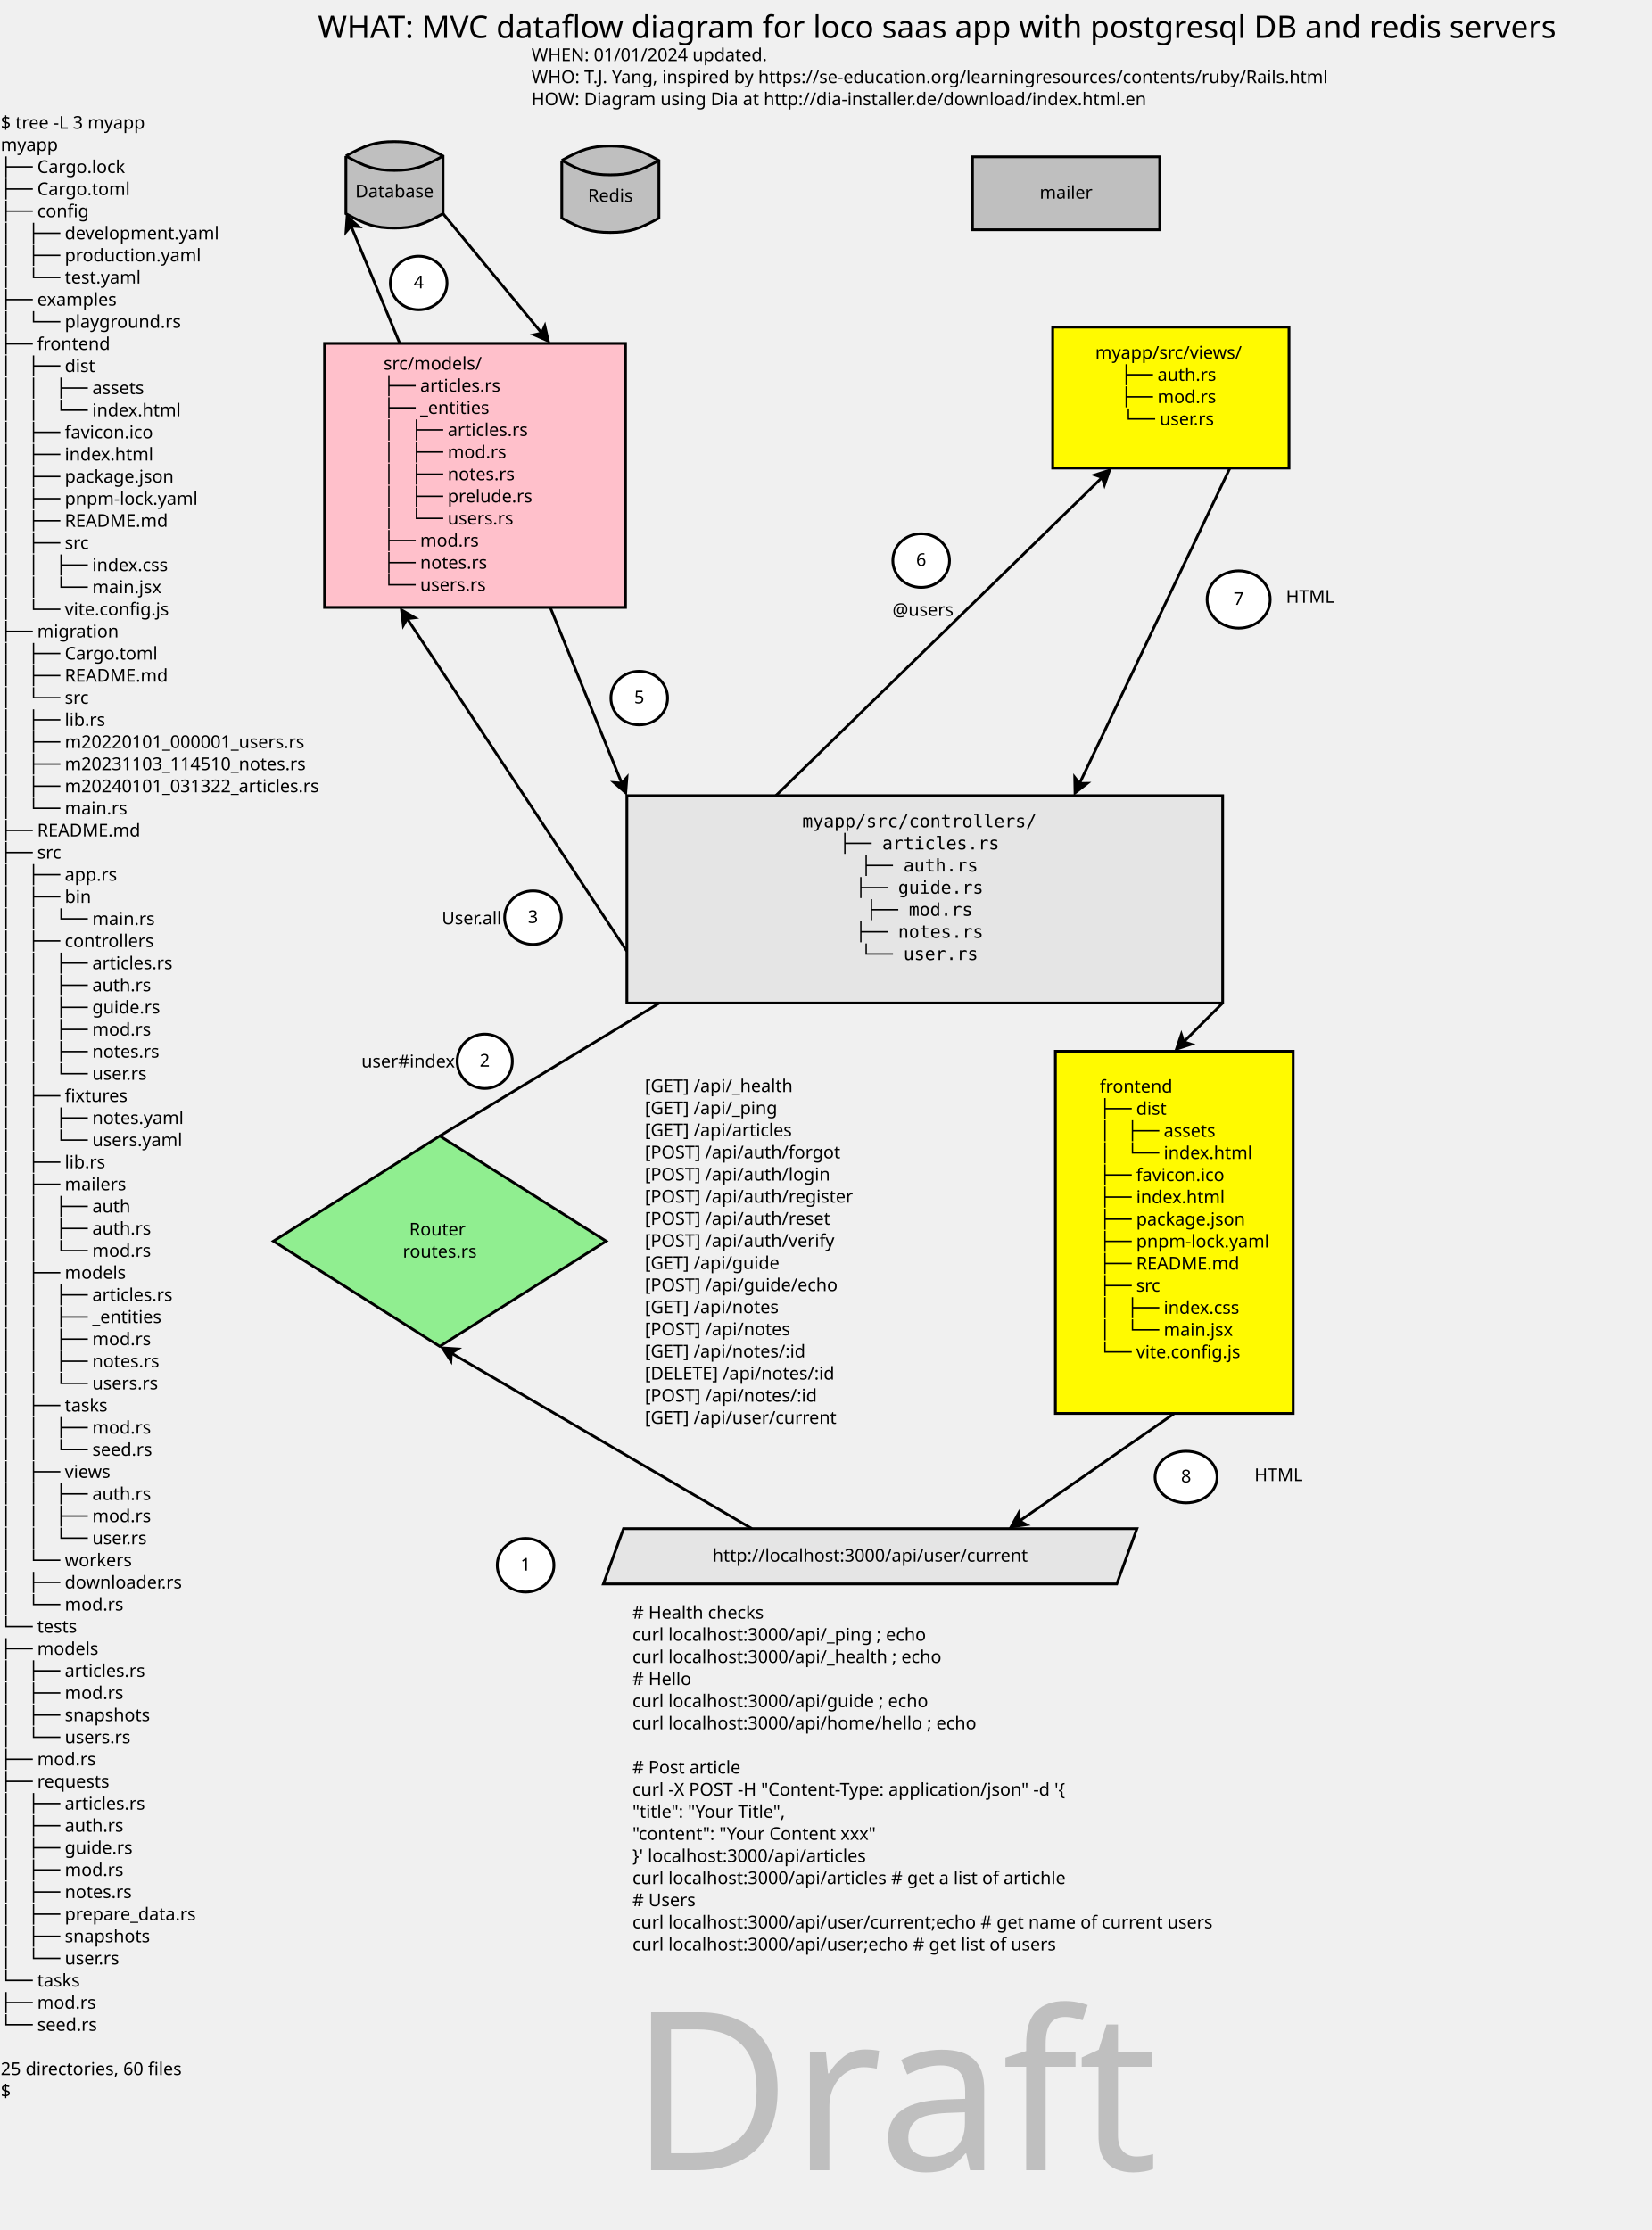
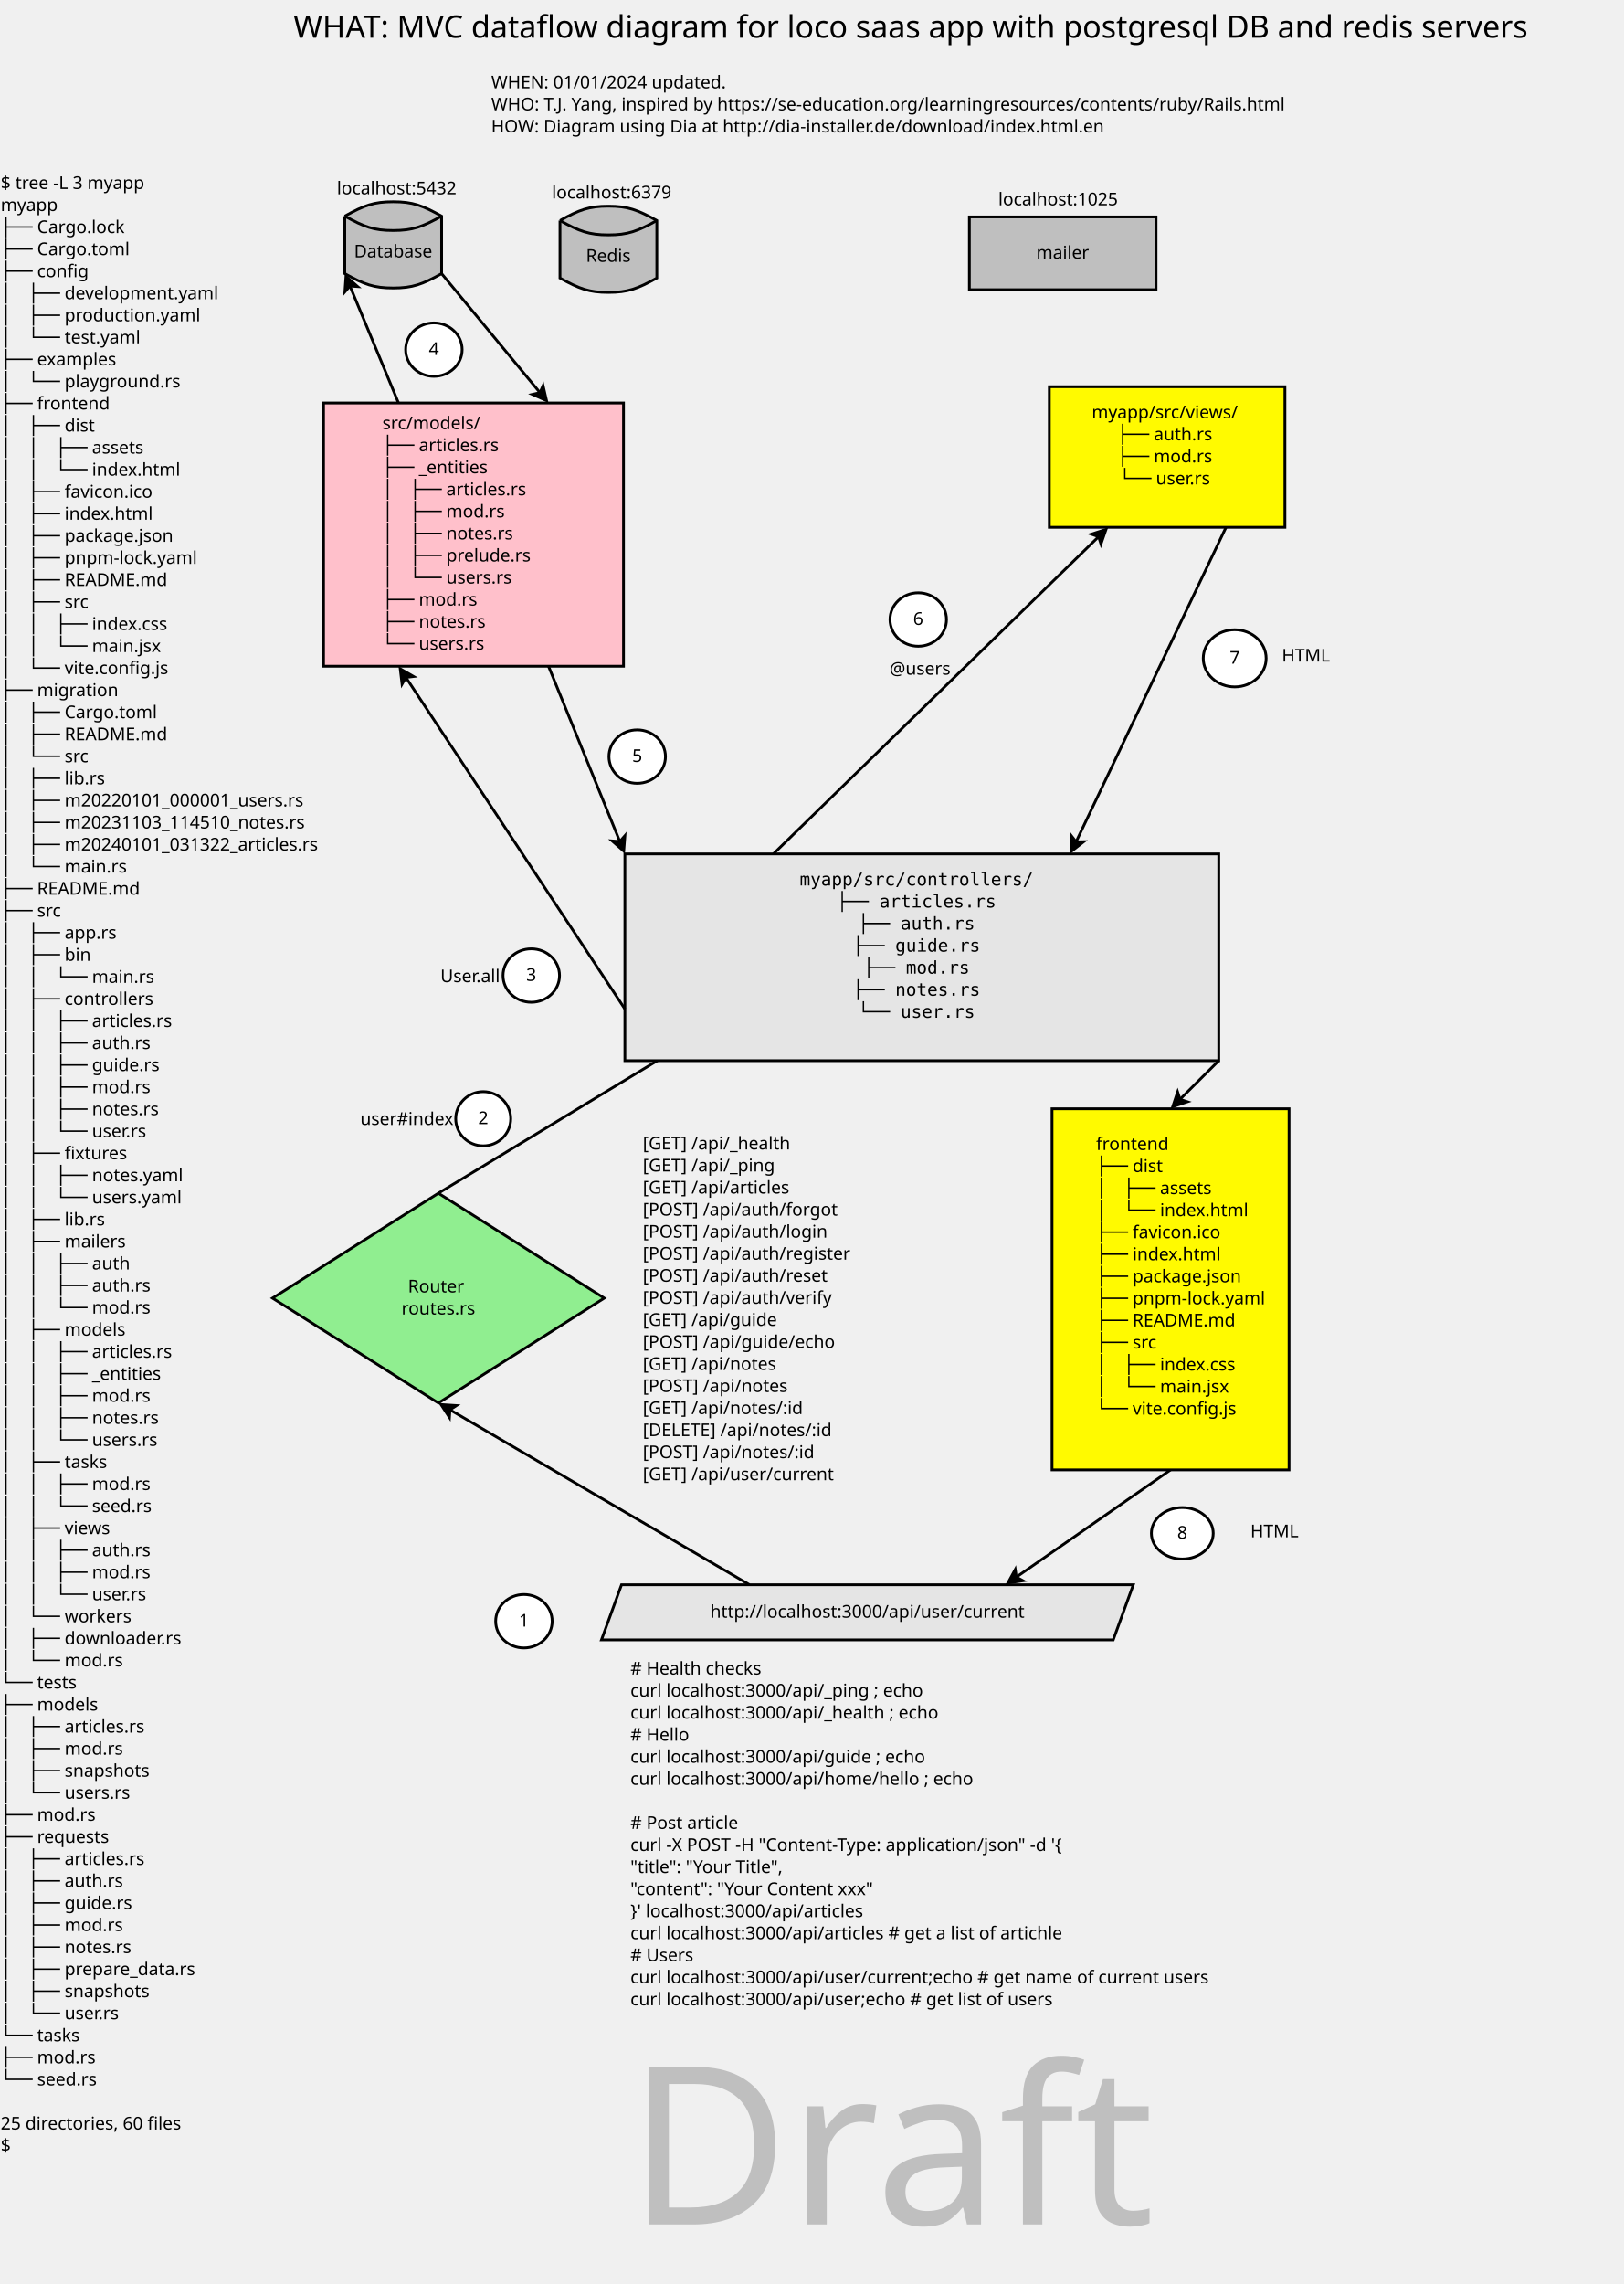
- <svg xmlns="http://www.w3.org/2000/svg" width="60cm" height="81cm" viewBox="156 84 1195 1602">
-   <g>
-     <path style="fill: #bfbfbf" d="M 406.226 191.228 C 420.281,183.407 427.308,180.8 441.363,180.8 C 455.418,180.8 462.446,183.407 476.5,191.228 L 476.5,232.94 C 462.446,240.762 455.418,243.369 441.363,243.369 C 427.308,243.369 420.281,240.762 406.226,232.94 L 406.226,191.228z" />
-     <path style="fill: none; fill-opacity:0; stroke-width: 2; stroke: #000000" d="M 406.226 191.228 C 420.281,183.407 427.308,180.8 441.363,180.8 C 455.418,180.8 462.446,183.407 476.5,191.228 L 476.5,232.94 C 462.446,240.762 455.418,243.369 441.363,243.369 C 427.308,243.369 420.281,240.762 406.226,232.94 L 406.226,191.228" />
-     <path style="fill: none; fill-opacity:0; stroke-width: 2; stroke: #000000" d="M 406.226 191.228 C 420.281,199.049 427.308,201.656 441.363,201.656 C 455.418,201.656 462.446,199.049 476.5,191.228" />
-     <text font-size="12.8" style="fill: #000000;text-anchor:middle;font-family:sans-serif;font-style:normal;font-weight:normal" x="441.363" y="221.18">
-       <tspan x="441.363" y="221.18">Database</tspan>
-     </text>
-   </g>
+ <svg xmlns="http://www.w3.org/2000/svg" width="59cm" height="83cm" viewBox="156 40 1178 1646">
  <g>
    <line style="fill: none; fill-opacity:0; stroke-width: 2; stroke: #000000" x1="699.912" y1="1184.24" x2="482.547" y2="1057.3" />
    <polygon style="fill: #000000" points="476.071,1053.52 487.228,1054.24 482.547,1057.3 482.185,1062.88 " />
    <polygon style="fill: none; fill-opacity:0; stroke-width: 2; stroke: #000000" points="476.071,1053.52 487.228,1054.24 482.547,1057.3 482.185,1062.88 " />
  </g>
  <g>
    <line style="fill: none; fill-opacity:0; stroke-width: 2; stroke: #000000" x1="445.218" y1="326.8" x2="409.961" y2="241.931" />
    <polygon style="fill: #000000" points="407.084,235.005 415.538,242.322 409.961,241.931 406.303,246.158 " />
    <polygon style="fill: none; fill-opacity:0; stroke-width: 2; stroke: #000000" points="407.084,235.005 415.538,242.322 409.961,241.931 406.303,246.158 " />
  </g>
  <g>
    <line style="fill: none; fill-opacity:0; stroke-width: 2; stroke: #000000" x1="474.14" y1="900.162" x2="752.171" y2="731.842" />
    <polygon style="fill: #000000" points="758.587,727.958 752.622,737.414 752.171,731.842 747.443,728.86 " />
    <polygon style="fill: none; fill-opacity:0; stroke-width: 2; stroke: #000000" points="758.587,727.958 752.622,737.414 752.171,731.842 747.443,728.86 " />
  </g>
  <g>
    <rect style="fill: #e5e5e5" x="609.5" y="653.984" width="431" height="150" />
    <rect style="fill: none; fill-opacity:0; stroke-width: 2; stroke: #000000" x="609.5" y="653.984" width="431" height="150" />
    <text font-size="12.8" style="fill: #000000;text-anchor:middle;font-family:Consolas;font-style:normal;font-weight:normal" x="825" y="676.865">
      <tspan x="825" y="676.865">myapp/src/controllers/</tspan>
      <tspan x="825" y="692.865">     ├── articles.rs</tspan>
      <tspan x="825" y="708.865"> ├── auth.rs</tspan>
      <tspan x="825" y="724.865">  ├── guide.rs</tspan>
      <tspan x="825" y="740.865">├── mod.rs</tspan>
      <tspan x="825" y="756.865">  ├── notes.rs</tspan>
      <tspan x="825" y="772.865"> └── user.rs</tspan>
      <tspan x="825" y="788.865" />
    </text>
  </g>
  <g>
    <rect style="fill: #fffa00" x="917.528" y="314.996" width="170.972" height="102" />
    <rect style="fill: none; fill-opacity:0; stroke-width: 2; stroke: #000000" x="917.528" y="314.996" width="170.972" height="102" />
    <text font-size="12.8" style="fill: #000000;text-anchor:middle;font-family:sans-serif;font-style:normal;font-weight:normal" x="1003.01" y="337.877">
      <tspan x="1003.01" y="337.877">myapp/src/views/</tspan>
      <tspan x="1003.01" y="353.877">├── auth.rs</tspan>
      <tspan x="1003.01" y="369.877">├── mod.rs</tspan>
      <tspan x="1003.01" y="385.877">└── user.rs</tspan>
      <tspan x="1003.01" y="401.877" />
    </text>
  </g>
  <g>
    <polygon style="fill: #90ee90" points="474.14,900.162 594.5,976.277 474.14,1052.39 353.78,976.277 " />
    <polygon style="fill: none; fill-opacity:0; stroke-width: 2; stroke: #000000" points="474.14,900.162 594.5,976.277 474.14,1052.39 353.78,976.277 " />
    <text font-size="12.8" style="fill: #000000;text-anchor:middle;font-family:sans-serif;font-style:normal;font-weight:normal" x="474.14" y="972.158">
      <tspan x="474.14" y="972.158">Router</tspan>
      <tspan x="474.14" y="988.158">routes.rs</tspan>
    </text>
  </g>
  <g>
    <line style="fill: none; fill-opacity:0; stroke-width: 2; stroke: #000000" x1="1005.5" y1="1100.9" x2="893.612" y2="1178.68" />
    <polygon style="fill: #000000" points="887.454,1182.96 892.811,1173.15 893.612,1178.68 898.519,1181.36 " />
    <polygon style="fill: none; fill-opacity:0; stroke-width: 2; stroke: #000000" points="887.454,1182.96 892.811,1173.15 893.612,1178.68 898.519,1181.36 " />
  </g>
  <g>
    <line style="fill: none; fill-opacity:0; stroke-width: 2; stroke: #000000" x1="717.25" y1="653.984" x2="953.302" y2="423.793" />
    <polygon style="fill: #000000" points="958.671,418.557 955.003,429.118 953.302,423.793 948.021,421.959 " />
    <polygon style="fill: none; fill-opacity:0; stroke-width: 2; stroke: #000000" points="958.671,418.557 955.003,429.118 953.302,423.793 948.021,421.959 " />
  </g>
  <g>
    <line style="fill: none; fill-opacity:0; stroke-width: 2; stroke: #000000" x1="1045.76" y1="416.996" x2="936.941" y2="645.196" />
    <polygon style="fill: #000000" points="933.712,651.966 933.503,640.787 936.941,645.196 942.53,645.091 " />
    <polygon style="fill: none; fill-opacity:0; stroke-width: 2; stroke: #000000" points="933.712,651.966 933.503,640.787 936.941,645.196 942.53,645.091 " />
  </g>
  <g>
    <line style="fill: none; fill-opacity:0; stroke-width: 2; stroke: #000000" x1="609.5" y1="766.484" x2="450.584" y2="525.924" />
    <polygon style="fill: #000000" points="446.451,519.666 456.134,525.254 450.584,525.924 447.791,530.765 " />
    <polygon style="fill: none; fill-opacity:0; stroke-width: 2; stroke: #000000" points="446.451,519.666 456.134,525.254 450.584,525.924 447.791,530.765 " />
  </g>
  <g>
    <ellipse style="fill: #ffffff" cx="536.226" cy="1210.7" rx="20.498" ry="19.387" />
    <ellipse style="fill: none; fill-opacity:0; stroke-width: 2; stroke: #000000" cx="536.226" cy="1210.7" rx="20.498" ry="19.387" />
    <text font-size="12.8" style="fill: #000000;text-anchor:middle;font-family:sans-serif;font-style:normal;font-weight:normal" x="536.226" y="1214.59">
      <tspan x="536.226" y="1214.59">1</tspan>
    </text>
  </g>
  <g>
-     <ellipse style="fill: #ffffff" cx="458.886" cy="283.082" rx="20.498" ry="19.387" />
-     <ellipse style="fill: none; fill-opacity:0; stroke-width: 2; stroke: #000000" cx="458.886" cy="283.082" rx="20.498" ry="19.387" />
-     <text font-size="12.8" style="fill: #000000;text-anchor:middle;font-family:sans-serif;font-style:normal;font-weight:normal" x="458.886" y="286.963">
-       <tspan x="458.886" y="286.963">4</tspan>
+     <ellipse style="fill: #ffffff" cx="470.886" cy="288.082" rx="20.498" ry="19.387" />
+     <ellipse style="fill: none; fill-opacity:0; stroke-width: 2; stroke: #000000" cx="470.886" cy="288.082" rx="20.498" ry="19.387" />
+     <text font-size="12.8" style="fill: #000000;text-anchor:middle;font-family:sans-serif;font-style:normal;font-weight:normal" x="470.886" y="291.963">
+       <tspan x="470.886" y="291.963">4</tspan>
    </text>
  </g>
  <g>
    <ellipse style="fill: #ffffff" cx="618.444" cy="583.37" rx="20.498" ry="19.387" />
    <ellipse style="fill: none; fill-opacity:0; stroke-width: 2; stroke: #000000" cx="618.444" cy="583.37" rx="20.498" ry="19.387" />
    <text font-size="12.8" style="fill: #000000;text-anchor:middle;font-family:sans-serif;font-style:normal;font-weight:normal" x="618.444" y="587.251">
      <tspan x="618.444" y="587.251">5</tspan>
    </text>
  </g>
  <g>
    <polygon style="fill: #e5e5e5" points="607.059,1184.24 978.47,1184.24 963.911,1224.24 592.5,1224.24 " />
    <polygon style="fill: none; fill-opacity:0; stroke-width: 2; stroke: #000000" points="607.059,1184.24 978.47,1184.24 963.911,1224.24 592.5,1224.24 " />
    <text font-size="12.8" style="fill: #000000;text-anchor:middle;font-family:sans-serif;font-style:normal;font-weight:normal" x="785.485" y="1208.12">
      <tspan x="785.485" y="1208.12">http://localhost:3000/api/user/current</tspan>
    </text>
  </g>
  <g>
    <line style="fill: none; fill-opacity:0; stroke-width: 2; stroke: #000000" x1="554.074" y1="517.8" x2="605.83" y2="644.966" />
    <polygon style="fill: #000000" points="608.657,651.913 600.256,644.535 605.83,644.966 609.519,640.766 " />
    <polygon style="fill: none; fill-opacity:0; stroke-width: 2; stroke: #000000" points="608.657,651.913 600.256,644.535 605.83,644.966 609.519,640.766 " />
  </g>
  <g>
    <line style="fill: none; fill-opacity:0; stroke-width: 2; stroke: #000000" x1="476.5" y1="232.94" x2="547.871" y2="319.295" />
    <polygon style="fill: #000000" points="552.649,325.076 542.425,320.554 547.871,319.295 550.133,314.183 " />
    <polygon style="fill: none; fill-opacity:0; stroke-width: 2; stroke: #000000" points="552.649,325.076 542.425,320.554 547.871,319.295 550.133,314.183 " />
  </g>
-   <text font-size="12.8" style="fill: #000000;text-anchor:start;font-family:sans-serif;font-style:normal;font-weight:normal" x="540.512" y="122.5">
-     <tspan x="540.512" y="122.5">WHEN:  01/01/2024 updated.</tspan>
-     <tspan x="540.512" y="138.5">WHO:  T.J. Yang, inspired by https://se-education.org/learningresources/contents/ruby/Rails.html</tspan>
-     <tspan x="540.512" y="154.5">HOW: Diagram using Dia at http://dia-installer.de/download/index.html.en</tspan>
-     <tspan x="540.512" y="170.5" />
+   <text font-size="12.8" style="fill: #000000;text-anchor:start;font-family:sans-serif;font-style:normal;font-weight:normal" x="512.512" y="98.5">
+     <tspan x="512.512" y="98.5">WHEN:  01/01/2024 updated.</tspan>
+     <tspan x="512.512" y="114.5">WHO:  T.J. Yang, inspired by https://se-education.org/learningresources/contents/ruby/Rails.html</tspan>
+     <tspan x="512.512" y="130.5">HOW: Diagram using Dia at http://dia-installer.de/download/index.html.en</tspan>
+     <tspan x="512.512" y="146.5" />
  </text>
  <g>
    <g>
      <ellipse style="fill: #ffffff" cx="506.688" cy="846.133" rx="19.959" ry="19.65" />
      <ellipse style="fill: none; fill-opacity:0; stroke-width: 2; stroke: #000000" cx="506.688" cy="846.133" rx="19.959" ry="19.65" />
      <text font-size="12.8" style="fill: #000000;text-anchor:middle;font-family:sans-serif;font-style:normal;font-weight:normal" x="506.688" y="850.014">
        <tspan x="506.688" y="850.014">2</tspan>
      </text>
    </g>
    <text font-size="12.8" style="fill: #000000;text-anchor:start;font-family:sans-serif;font-style:normal;font-weight:normal" x="417.45" y="850.61">
      <tspan x="417.45" y="850.61">user#index</tspan>
    </text>
  </g>
  <text font-size="12.8" style="fill: #000000;text-anchor:start;font-family:sans-serif;font-style:normal;font-weight:normal" x="156.5" y="171.513">
    <tspan x="156.5" y="171.513">$ tree -L 3 myapp</tspan>
    <tspan x="156.5" y="187.513">myapp</tspan>
    <tspan x="156.5" y="203.513">├── Cargo.lock</tspan>
    <tspan x="156.5" y="219.513">├── Cargo.toml</tspan>
    <tspan x="156.5" y="235.513">├── config</tspan>
    <tspan x="156.5" y="251.513">│   ├── development.yaml</tspan>
    <tspan x="156.5" y="267.513">│   ├── production.yaml</tspan>
    <tspan x="156.5" y="283.513">│   └── test.yaml</tspan>
    <tspan x="156.5" y="299.513">├── examples</tspan>
    <tspan x="156.5" y="315.513">│   └── playground.rs</tspan>
    <tspan x="156.5" y="331.513">├── frontend</tspan>
    <tspan x="156.5" y="347.513">│   ├── dist</tspan>
    <tspan x="156.5" y="363.513">│   │   ├── assets</tspan>
    <tspan x="156.5" y="379.513">│   │   └── index.html</tspan>
    <tspan x="156.5" y="395.513">│   ├── favicon.ico</tspan>
    <tspan x="156.5" y="411.513">│   ├── index.html</tspan>
    <tspan x="156.5" y="427.513">│   ├── package.json</tspan>
    <tspan x="156.5" y="443.513">│   ├── pnpm-lock.yaml</tspan>
    <tspan x="156.5" y="459.513">│   ├── README.md</tspan>
    <tspan x="156.5" y="475.513">│   ├── src</tspan>
    <tspan x="156.5" y="491.513">│   │   ├── index.css</tspan>
    <tspan x="156.5" y="507.513">│   │   └── main.jsx</tspan>
    <tspan x="156.5" y="523.513">│   └── vite.config.js</tspan>
    <tspan x="156.5" y="539.513">├── migration</tspan>
    <tspan x="156.5" y="555.513">│   ├── Cargo.toml</tspan>
    <tspan x="156.5" y="571.513">│   ├── README.md</tspan>
    <tspan x="156.5" y="587.513">│   └── src</tspan>
    <tspan x="156.5" y="603.513">│       ├── lib.rs</tspan>
    <tspan x="156.5" y="619.513">│       ├── m20220101_000001_users.rs</tspan>
    <tspan x="156.5" y="635.513">│       ├── m20231103_114510_notes.rs</tspan>
    <tspan x="156.5" y="651.513">│       ├── m20240101_031322_articles.rs</tspan>
    <tspan x="156.5" y="667.513">│       └── main.rs</tspan>
    <tspan x="156.5" y="683.513">├── README.md</tspan>
    <tspan x="156.5" y="699.513">├── src</tspan>
    <tspan x="156.5" y="715.513">│   ├── app.rs</tspan>
    <tspan x="156.5" y="731.513">│   ├── bin</tspan>
    <tspan x="156.5" y="747.513">│   │   └── main.rs</tspan>
    <tspan x="156.5" y="763.513">│   ├── controllers</tspan>
    <tspan x="156.5" y="779.513">│   │   ├── articles.rs</tspan>
    <tspan x="156.5" y="795.513">│   │   ├── auth.rs</tspan>
    <tspan x="156.5" y="811.513">│   │   ├── guide.rs</tspan>
    <tspan x="156.5" y="827.513">│   │   ├── mod.rs</tspan>
    <tspan x="156.5" y="843.513">│   │   ├── notes.rs</tspan>
    <tspan x="156.5" y="859.513">│   │   └── user.rs</tspan>
    <tspan x="156.5" y="875.513">│   ├── fixtures</tspan>
    <tspan x="156.5" y="891.513">│   │   ├── notes.yaml</tspan>
    <tspan x="156.5" y="907.513">│   │   └── users.yaml</tspan>
    <tspan x="156.5" y="923.513">│   ├── lib.rs</tspan>
    <tspan x="156.5" y="939.513">│   ├── mailers</tspan>
    <tspan x="156.5" y="955.513">│   │   ├── auth</tspan>
    <tspan x="156.5" y="971.513">│   │   ├── auth.rs</tspan>
    <tspan x="156.5" y="987.513">│   │   └── mod.rs</tspan>
    <tspan x="156.5" y="1003.51">│   ├── models</tspan>
    <tspan x="156.5" y="1019.51">│   │   ├── articles.rs</tspan>
    <tspan x="156.5" y="1035.51">│   │   ├── _entities</tspan>
    <tspan x="156.5" y="1051.51">│   │   ├── mod.rs</tspan>
    <tspan x="156.5" y="1067.51">│   │   ├── notes.rs</tspan>
    <tspan x="156.5" y="1083.51">│   │   └── users.rs</tspan>
    <tspan x="156.5" y="1099.51">│   ├── tasks</tspan>
    <tspan x="156.5" y="1115.51">│   │   ├── mod.rs</tspan>
    <tspan x="156.5" y="1131.51">│   │   └── seed.rs</tspan>
    <tspan x="156.5" y="1147.51">│   ├── views</tspan>
    <tspan x="156.5" y="1163.51">│   │   ├── auth.rs</tspan>
    <tspan x="156.5" y="1179.51">│   │   ├── mod.rs</tspan>
    <tspan x="156.5" y="1195.51">│   │   └── user.rs</tspan>
    <tspan x="156.5" y="1211.51">│   └── workers</tspan>
    <tspan x="156.5" y="1227.51">│       ├── downloader.rs</tspan>
    <tspan x="156.5" y="1243.51">│       └── mod.rs</tspan>
    <tspan x="156.5" y="1259.51">└── tests</tspan>
    <tspan x="156.5" y="1275.51">    ├── models</tspan>
    <tspan x="156.5" y="1291.51">    │   ├── articles.rs</tspan>
    <tspan x="156.5" y="1307.51">    │   ├── mod.rs</tspan>
    <tspan x="156.5" y="1323.51">    │   ├── snapshots</tspan>
    <tspan x="156.5" y="1339.51">    │   └── users.rs</tspan>
    <tspan x="156.5" y="1355.51">    ├── mod.rs</tspan>
    <tspan x="156.5" y="1371.51">    ├── requests</tspan>
    <tspan x="156.5" y="1387.51">    │   ├── articles.rs</tspan>
    <tspan x="156.5" y="1403.51">    │   ├── auth.rs</tspan>
    <tspan x="156.5" y="1419.51">    │   ├── guide.rs</tspan>
    <tspan x="156.5" y="1435.51">    │   ├── mod.rs</tspan>
    <tspan x="156.5" y="1451.51">    │   ├── notes.rs</tspan>
    <tspan x="156.5" y="1467.51">    │   ├── prepare_data.rs</tspan>
    <tspan x="156.5" y="1483.51">    │   ├── snapshots</tspan>
    <tspan x="156.5" y="1499.51">    │   └── user.rs</tspan>
    <tspan x="156.5" y="1515.51">    └── tasks</tspan>
    <tspan x="156.5" y="1531.51">        ├── mod.rs</tspan>
    <tspan x="156.5" y="1547.51">        └── seed.rs</tspan>
    <tspan x="156.5" y="1563.51" />
    <tspan x="156.5" y="1579.51">25 directories, 60 files</tspan>
    <tspan x="156.5" y="1595.51">$</tspan>
    <tspan x="156.5" y="1611.51" />
  </text>
  <g>
-     <path style="fill: #bfbfbf" d="M 562.4 194.428 C 576.455,186.607 583.482,184 597.537,184 C 611.592,184 618.62,186.607 632.674,194.428 L 632.674,236.14 C 618.62,243.962 611.592,246.569 597.537,246.569 C 583.482,246.569 576.455,243.962 562.4,236.14 L 562.4,194.428z" />
-     <path style="fill: none; fill-opacity:0; stroke-width: 2; stroke: #000000" d="M 562.4 194.428 C 576.455,186.607 583.482,184 597.537,184 C 611.592,184 618.62,186.607 632.674,194.428 L 632.674,236.14 C 618.62,243.962 611.592,246.569 597.537,246.569 C 583.482,246.569 576.455,243.962 562.4,236.14 L 562.4,194.428" />
-     <path style="fill: none; fill-opacity:0; stroke-width: 2; stroke: #000000" d="M 562.4 194.428 C 576.455,202.249 583.482,204.856 597.537,204.856 C 611.592,204.856 618.62,202.249 632.674,194.428" />
-     <text font-size="12.8" style="fill: #000000;text-anchor:middle;font-family:sans-serif;font-style:normal;font-weight:normal" x="597.537" y="224.38">
-       <tspan x="597.537" y="224.38">Redis</tspan>
-     </text>
-   </g>
-   <g>
-     <rect style="fill: #bfbfbf" x="859.5" y="191.8" width="135.472" height="52.807" />
-     <rect style="fill: none; fill-opacity:0; stroke-width: 2; stroke: #000000" x="859.5" y="191.8" width="135.472" height="52.807" />
-     <text font-size="12.8" style="fill: #000000;text-anchor:middle;font-family:sans-serif;font-style:normal;font-weight:normal" x="927.236" y="222.085">
-       <tspan x="927.236" y="222.085">mailer</tspan>
-     </text>
-   </g>
-   <g>
    <line style="fill: none; fill-opacity:0; stroke-width: 2; stroke: #000000" x1="1040.5" y1="803.984" x2="1012.39" y2="832.024" />
    <polygon style="fill: #000000" points="1007.08,837.321 1010.63,826.718 1012.39,832.024 1017.69,833.798 " />
    <polygon style="fill: none; fill-opacity:0; stroke-width: 2; stroke: #000000" points="1007.08,837.321 1010.63,826.718 1012.39,832.024 1017.69,833.798 " />
  </g>
  <g>
    <text font-size="12.8" style="fill: #000000;text-anchor:start;font-family:sans-serif;font-style:normal;font-weight:normal" x="933.772" y="1088.05">
      <tspan x="933.772" y="1088.05">HTML</tspan>
    </text>
    <g>
      <rect style="fill: #fffa00" x="919.5" y="838.9" width="172" height="262" />
      <rect style="fill: none; fill-opacity:0; stroke-width: 2; stroke: #000000" x="919.5" y="838.9" width="172" height="262" />
      <text font-size="12.8" style="fill: #000000;text-anchor:middle;font-family:sans-serif;font-style:normal;font-weight:normal" x="1005.5" y="861.781">
        <tspan x="1005.5" y="861.781" />
        <tspan x="1005.5" y="877.781" />
        <tspan x="1005.5" y="893.781" />
        <tspan x="1005.5" y="909.781" />
        <tspan x="1005.5" y="925.781" />
        <tspan x="1005.5" y="941.781" />
        <tspan x="1005.5" y="957.781" />
        <tspan x="1005.5" y="973.781" />
        <tspan x="1005.5" y="989.781" />
        <tspan x="1005.5" y="1005.78" />
        <tspan x="1005.5" y="1021.78" />
        <tspan x="1005.5" y="1037.78" />
        <tspan x="1005.5" y="1053.78" />
        <tspan x="1005.5" y="1069.78" />
        <tspan x="1005.5" y="1085.78" />
      </text>
    </g>
    <text font-size="12.8" style="fill: #000000;text-anchor:start;font-family:sans-serif;font-style:normal;font-weight:normal" x="951.5" y="868.8">
      <tspan x="951.5" y="868.8">frontend</tspan>
      <tspan x="951.5" y="884.8">├── dist</tspan>
      <tspan x="951.5" y="900.8">│   ├── assets</tspan>
      <tspan x="951.5" y="916.8">│   └── index.html</tspan>
      <tspan x="951.5" y="932.8">├── favicon.ico</tspan>
      <tspan x="951.5" y="948.8">├── index.html</tspan>
      <tspan x="951.5" y="964.8">├── package.json</tspan>
      <tspan x="951.5" y="980.8">├── pnpm-lock.yaml</tspan>
      <tspan x="951.5" y="996.8">├── README.md</tspan>
      <tspan x="951.5" y="1012.8">├── src</tspan>
      <tspan x="951.5" y="1028.8">│   ├── index.css</tspan>
      <tspan x="951.5" y="1044.8">│   └── main.jsx</tspan>
      <tspan x="951.5" y="1060.8">└── vite.config.js</tspan>
      <tspan x="951.5" y="1076.8" />
    </text>
  </g>
  <g>
    <g>
      <ellipse style="fill: #ffffff" cx="1052.06" cy="512.055" rx="22.819" ry="20.725" />
      <ellipse style="fill: none; fill-opacity:0; stroke-width: 2; stroke: #000000" cx="1052.06" cy="512.055" rx="22.819" ry="20.725" />
      <text font-size="12.8" style="fill: #000000;text-anchor:middle;font-family:sans-serif;font-style:normal;font-weight:normal" x="1052.06" y="515.936">
        <tspan x="1052.06" y="515.936">7</tspan>
      </text>
    </g>
    <text font-size="12.8" style="fill: #000000;text-anchor:start;font-family:sans-serif;font-style:normal;font-weight:normal" x="1086.31" y="514.42">
      <tspan x="1086.31" y="514.42">HTML</tspan>
    </text>
  </g>
  <g>
    <g>
      <ellipse style="fill: #ffffff" cx="822.392" cy="483.91" rx="20.498" ry="19.387" />
      <ellipse style="fill: none; fill-opacity:0; stroke-width: 2; stroke: #000000" cx="822.392" cy="483.91" rx="20.498" ry="19.387" />
      <text font-size="12.8" style="fill: #000000;text-anchor:middle;font-family:sans-serif;font-style:normal;font-weight:normal" x="822.392" y="487.791">
        <tspan x="822.392" y="487.791">6</tspan>
      </text>
    </g>
    <text font-size="12.8" style="fill: #000000;text-anchor:start;font-family:sans-serif;font-style:normal;font-weight:normal" x="801.632" y="523.928">
      <tspan x="801.632" y="523.928">@users</tspan>
    </text>
  </g>
  <g>
    <g>
      <ellipse style="fill: #ffffff" cx="1014.04" cy="1146.9" rx="22.439" ry="18.663" />
      <ellipse style="fill: none; fill-opacity:0; stroke-width: 2; stroke: #000000" cx="1014.04" cy="1146.9" rx="22.439" ry="18.663" />
      <text font-size="12.8" style="fill: #000000;text-anchor:middle;font-family:sans-serif;font-style:normal;font-weight:normal" x="1014.04" y="1150.79">
        <tspan x="1014.04" y="1150.79">8</tspan>
      </text>
    </g>
    <text font-size="12.8" style="fill: #000000;text-anchor:start;font-family:sans-serif;font-style:normal;font-weight:normal" x="1063.5" y="1149.8">
      <tspan x="1063.5" y="1149.8">HTML</tspan>
    </text>
  </g>
-   <text font-size="22.578" style="fill: #000000;text-anchor:start;font-family:sans-serif;font-style:normal;font-weight:normal" x="386" y="105.8">
-     <tspan x="386" y="105.8">WHAT: MVC dataflow diagram  for loco saas app with postgresql DB and redis servers</tspan>
-     <tspan x="386" y="134.022" />
-     <tspan x="386" y="162.244" />
+   <text font-size="22.578" style="fill: #000000;text-anchor:start;font-family:sans-serif;font-style:normal;font-weight:normal" x="369" y="61.8">
+     <tspan x="369" y="61.8">WHAT: MVC dataflow diagram  for loco saas app with postgresql DB and redis servers</tspan>
+     <tspan x="369" y="90.022" />
+     <tspan x="369" y="118.244" />
  </text>
  <g>
    <g>
      <rect style="fill: #ffc0cb" x="390.792" y="326.8" width="217.708" height="191" />
      <rect style="fill: none; fill-opacity:0; stroke-width: 2; stroke: #000000" x="390.792" y="326.8" width="217.708" height="191" />
      <text font-size="12.8" style="fill: #000000;text-anchor:middle;font-family:sans-serif;font-style:normal;font-weight:normal" x="499.646" y="426.181">
        <tspan x="499.646" y="426.181" />
      </text>
    </g>
    <text font-size="12.8" style="fill: #000000;text-anchor:start;font-family:sans-serif;font-style:normal;font-weight:normal" x="611.14" y="458.348">
      <tspan x="611.14" y="458.348" />
    </text>
    <text font-size="12.8" style="fill: #000000;text-anchor:start;font-family:sans-serif;font-style:normal;font-weight:normal" x="433.5" y="345.8">
      <tspan x="433.5" y="345.8">src/models/</tspan>
      <tspan x="433.5" y="361.8">├── articles.rs</tspan>
      <tspan x="433.5" y="377.8">├── _entities</tspan>
      <tspan x="433.5" y="393.8">│   ├── articles.rs</tspan>
      <tspan x="433.5" y="409.8">│   ├── mod.rs</tspan>
      <tspan x="433.5" y="425.8">│   ├── notes.rs</tspan>
      <tspan x="433.5" y="441.8">│   ├── prelude.rs</tspan>
      <tspan x="433.5" y="457.8">│   └── users.rs</tspan>
      <tspan x="433.5" y="473.8">├── mod.rs</tspan>
      <tspan x="433.5" y="489.8">├── notes.rs</tspan>
      <tspan x="433.5" y="505.8">└── users.rs</tspan>
    </text>
  </g>
  <g>
    <g>
      <ellipse style="fill: #ffffff" cx="541.56" cy="742.22" rx="20.498" ry="19.387" />
      <ellipse style="fill: none; fill-opacity:0; stroke-width: 2; stroke: #000000" cx="541.56" cy="742.22" rx="20.498" ry="19.387" />
      <text font-size="12.8" style="fill: #000000;text-anchor:middle;font-family:sans-serif;font-style:normal;font-weight:normal" x="541.56" y="746.101">
        <tspan x="541.56" y="746.101">3</tspan>
      </text>
    </g>
    <text font-size="12.8" style="fill: #000000;text-anchor:start;font-family:sans-serif;font-style:normal;font-weight:normal" x="475.624" y="747.038">
      <tspan x="475.624" y="747.038">User.all</tspan>
    </text>
  </g>
  <text font-size="160" style="fill: #bfbfbf;text-anchor:start;font-family:sans-serif;font-style:normal;font-weight:normal" x="611.5" y="1648.39">
    <tspan x="611.5" y="1648.39">Draft</tspan>
  </text>
  <text font-size="12.8" style="fill: #000000;text-anchor:start;font-family:sans-serif;font-style:normal;font-weight:normal" x="622.5" y="868.392">
    <tspan x="622.5" y="868.392">[GET] /api/_health</tspan>
    <tspan x="622.5" y="884.392">[GET] /api/_ping</tspan>
    <tspan x="622.5" y="900.392">[GET] /api/articles</tspan>
    <tspan x="622.5" y="916.392">[POST] /api/auth/forgot</tspan>
    <tspan x="622.5" y="932.392">[POST] /api/auth/login</tspan>
    <tspan x="622.5" y="948.392">[POST] /api/auth/register</tspan>
    <tspan x="622.5" y="964.392">[POST] /api/auth/reset</tspan>
    <tspan x="622.5" y="980.392">[POST] /api/auth/verify</tspan>
    <tspan x="622.5" y="996.392">[GET] /api/guide</tspan>
    <tspan x="622.5" y="1012.39">[POST] /api/guide/echo</tspan>
    <tspan x="622.5" y="1028.39">[GET] /api/notes</tspan>
    <tspan x="622.5" y="1044.39">[POST] /api/notes</tspan>
    <tspan x="622.5" y="1060.39">[GET] /api/notes/:id</tspan>
    <tspan x="622.5" y="1076.39">[DELETE] /api/notes/:id</tspan>
    <tspan x="622.5" y="1092.39">[POST] /api/notes/:id</tspan>
    <tspan x="622.5" y="1108.39">[GET] /api/user/current</tspan>
    <tspan x="622.5" y="1124.39" />
  </text>
  <text font-size="12.8" style="fill: #000000;text-anchor:start;font-family:sans-serif;font-style:normal;font-weight:normal" x="613.5" y="1249.39">
    <tspan x="613.5" y="1249.39"># Health checks</tspan>
    <tspan x="613.5" y="1265.39">curl localhost:3000/api/_ping  ; echo</tspan>
    <tspan x="613.5" y="1281.39">curl localhost:3000/api/_health ; echo</tspan>
    <tspan x="613.5" y="1297.39"># Hello</tspan>
    <tspan x="613.5" y="1313.39">curl localhost:3000/api/guide ; echo</tspan>
    <tspan x="613.5" y="1329.39">curl localhost:3000/api/home/hello ; echo</tspan>
    <tspan x="613.5" y="1345.39" />
    <tspan x="613.5" y="1361.39"># Post article</tspan>
    <tspan x="613.5" y="1377.39">curl -X POST -H "Content-Type: application/json" -d '{</tspan>
    <tspan x="613.5" y="1393.39">  "title": "Your Title",</tspan>
    <tspan x="613.5" y="1409.39">  "content": "Your Content xxx"</tspan>
    <tspan x="613.5" y="1425.39">}' localhost:3000/api/articles</tspan>
    <tspan x="613.5" y="1441.39">curl localhost:3000/api/articles # get a list of artichle</tspan>
    <tspan x="613.5" y="1457.39"># Users</tspan>
    <tspan x="613.5" y="1473.39">curl localhost:3000/api/user/current;echo  # get name of current users</tspan>
    <tspan x="613.5" y="1489.39">curl localhost:3000/api/user;echo          # get list of users</tspan>
    <tspan x="613.5" y="1505.39" />
  </text>
+   <g>
+     <g>
+       <path style="fill: #bfbfbf" d="M 406.226 191.228 C 420.281,183.407 427.308,180.8 441.363,180.8 C 455.418,180.8 462.446,183.407 476.5,191.228 L 476.5,232.94 C 462.446,240.762 455.418,243.369 441.363,243.369 C 427.308,243.369 420.281,240.762 406.226,232.94 L 406.226,191.228z" />
+       <path style="fill: none; fill-opacity:0; stroke-width: 2; stroke: #000000" d="M 406.226 191.228 C 420.281,183.407 427.308,180.8 441.363,180.8 C 455.418,180.8 462.446,183.407 476.5,191.228 L 476.5,232.94 C 462.446,240.762 455.418,243.369 441.363,243.369 C 427.308,243.369 420.281,240.762 406.226,232.94 L 406.226,191.228" />
+       <path style="fill: none; fill-opacity:0; stroke-width: 2; stroke: #000000" d="M 406.226 191.228 C 420.281,199.049 427.308,201.656 441.363,201.656 C 455.418,201.656 462.446,199.049 476.5,191.228" />
+       <text font-size="12.8" style="fill: #000000;text-anchor:middle;font-family:sans-serif;font-style:normal;font-weight:normal" x="441.363" y="221.18">
+         <tspan x="441.363" y="221.18">Database</tspan>
+       </text>
+     </g>
+     <text font-size="12.8" style="fill: #000000;text-anchor:start;font-family:sans-serif;font-style:normal;font-weight:normal" x="400.5" y="175.392">
+       <tspan x="400.5" y="175.392">localhost:5432</tspan>
+     </text>
+   </g>
+   <g>
+     <g>
+       <path style="fill: #bfbfbf" d="M 562.4 194.428 C 576.455,186.607 583.482,184 597.537,184 C 611.592,184 618.62,186.607 632.674,194.428 L 632.674,236.14 C 618.62,243.962 611.592,246.569 597.537,246.569 C 583.482,246.569 576.455,243.962 562.4,236.14 L 562.4,194.428z" />
+       <path style="fill: none; fill-opacity:0; stroke-width: 2; stroke: #000000" d="M 562.4 194.428 C 576.455,186.607 583.482,184 597.537,184 C 611.592,184 618.62,186.607 632.674,194.428 L 632.674,236.14 C 618.62,243.962 611.592,246.569 597.537,246.569 C 583.482,246.569 576.455,243.962 562.4,236.14 L 562.4,194.428" />
+       <path style="fill: none; fill-opacity:0; stroke-width: 2; stroke: #000000" d="M 562.4 194.428 C 576.455,202.249 583.482,204.856 597.537,204.856 C 611.592,204.856 618.62,202.249 632.674,194.428" />
+       <text font-size="12.8" style="fill: #000000;text-anchor:middle;font-family:sans-serif;font-style:normal;font-weight:normal" x="597.537" y="224.38">
+         <tspan x="597.537" y="224.38">Redis</tspan>
+       </text>
+     </g>
+     <text font-size="12.8" style="fill: #000000;text-anchor:start;font-family:sans-serif;font-style:normal;font-weight:normal" x="556.5" y="178.392">
+       <tspan x="556.5" y="178.392">localhost:6379</tspan>
+     </text>
+   </g>
+   <g>
+     <g>
+       <rect style="fill: #bfbfbf" x="859.5" y="191.8" width="135.472" height="52.807" />
+       <rect style="fill: none; fill-opacity:0; stroke-width: 2; stroke: #000000" x="859.5" y="191.8" width="135.472" height="52.807" />
+       <text font-size="12.8" style="fill: #000000;text-anchor:middle;font-family:sans-serif;font-style:normal;font-weight:normal" x="927.236" y="222.085">
+         <tspan x="927.236" y="222.085">mailer</tspan>
+       </text>
+     </g>
+     <text font-size="12.8" style="fill: #000000;text-anchor:start;font-family:sans-serif;font-style:normal;font-weight:normal" x="880.5" y="183.392">
+       <tspan x="880.5" y="183.392">localhost:1025</tspan>
+     </text>
+   </g>
</svg>
